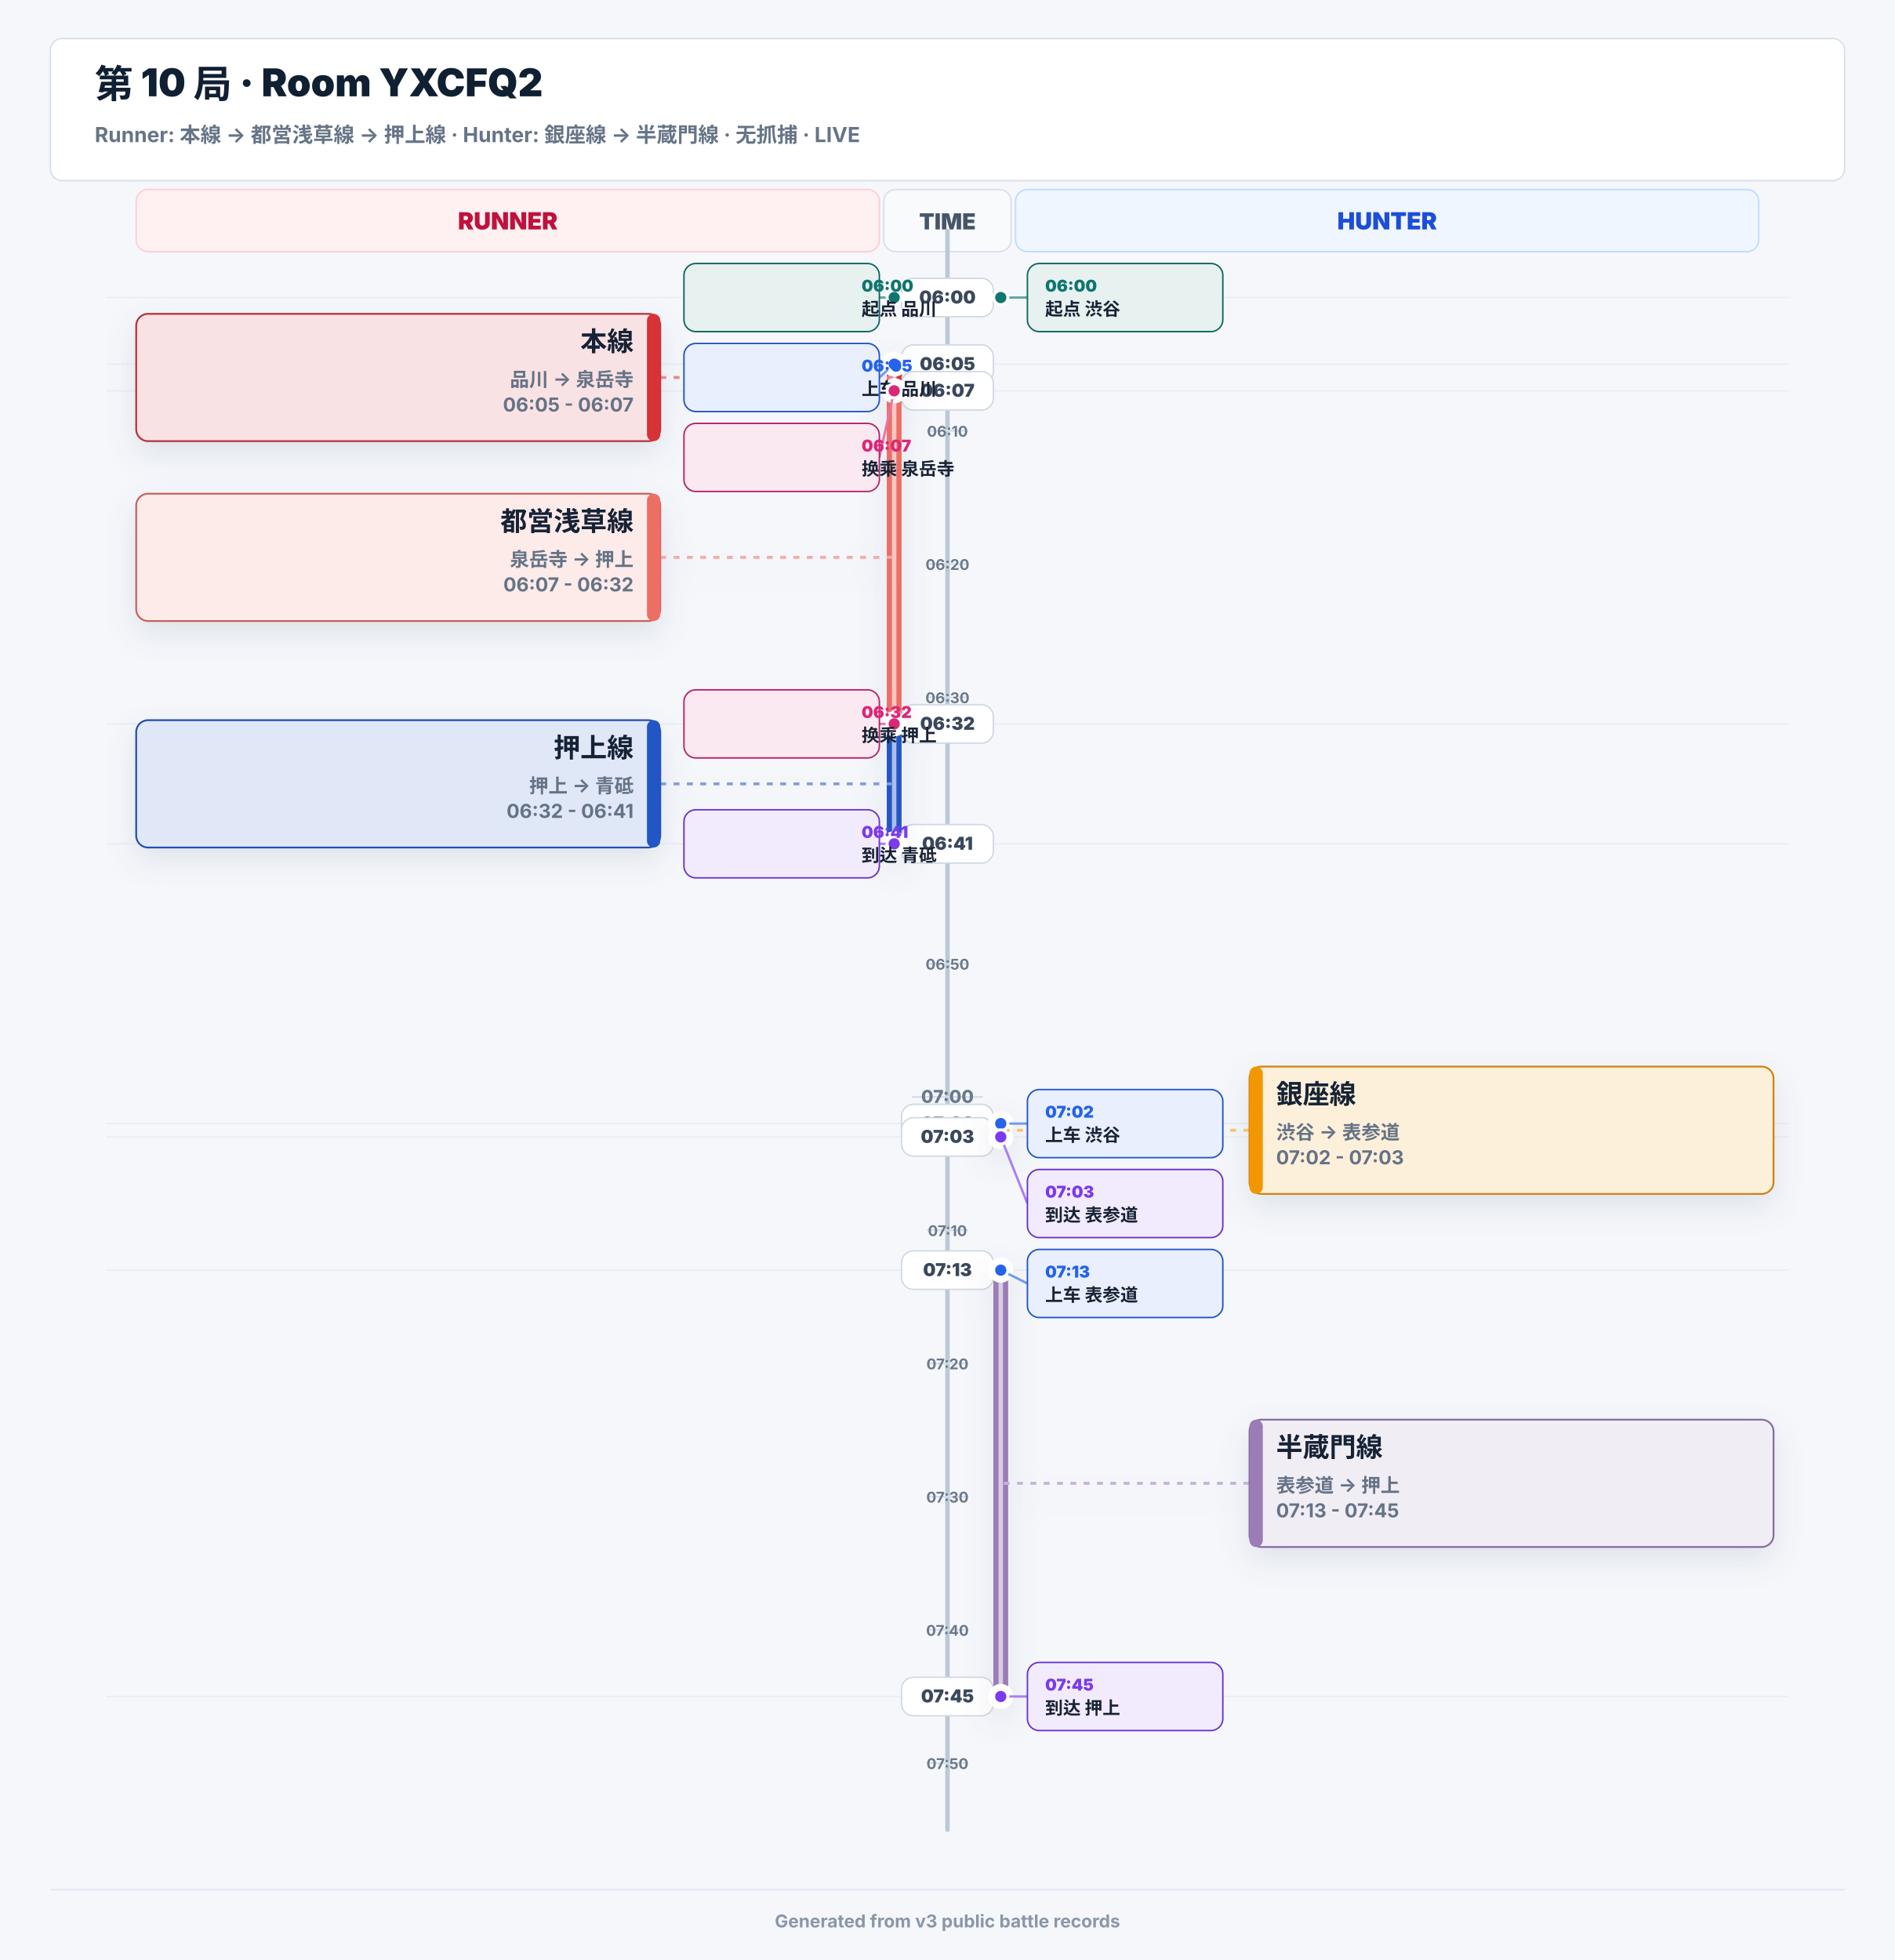
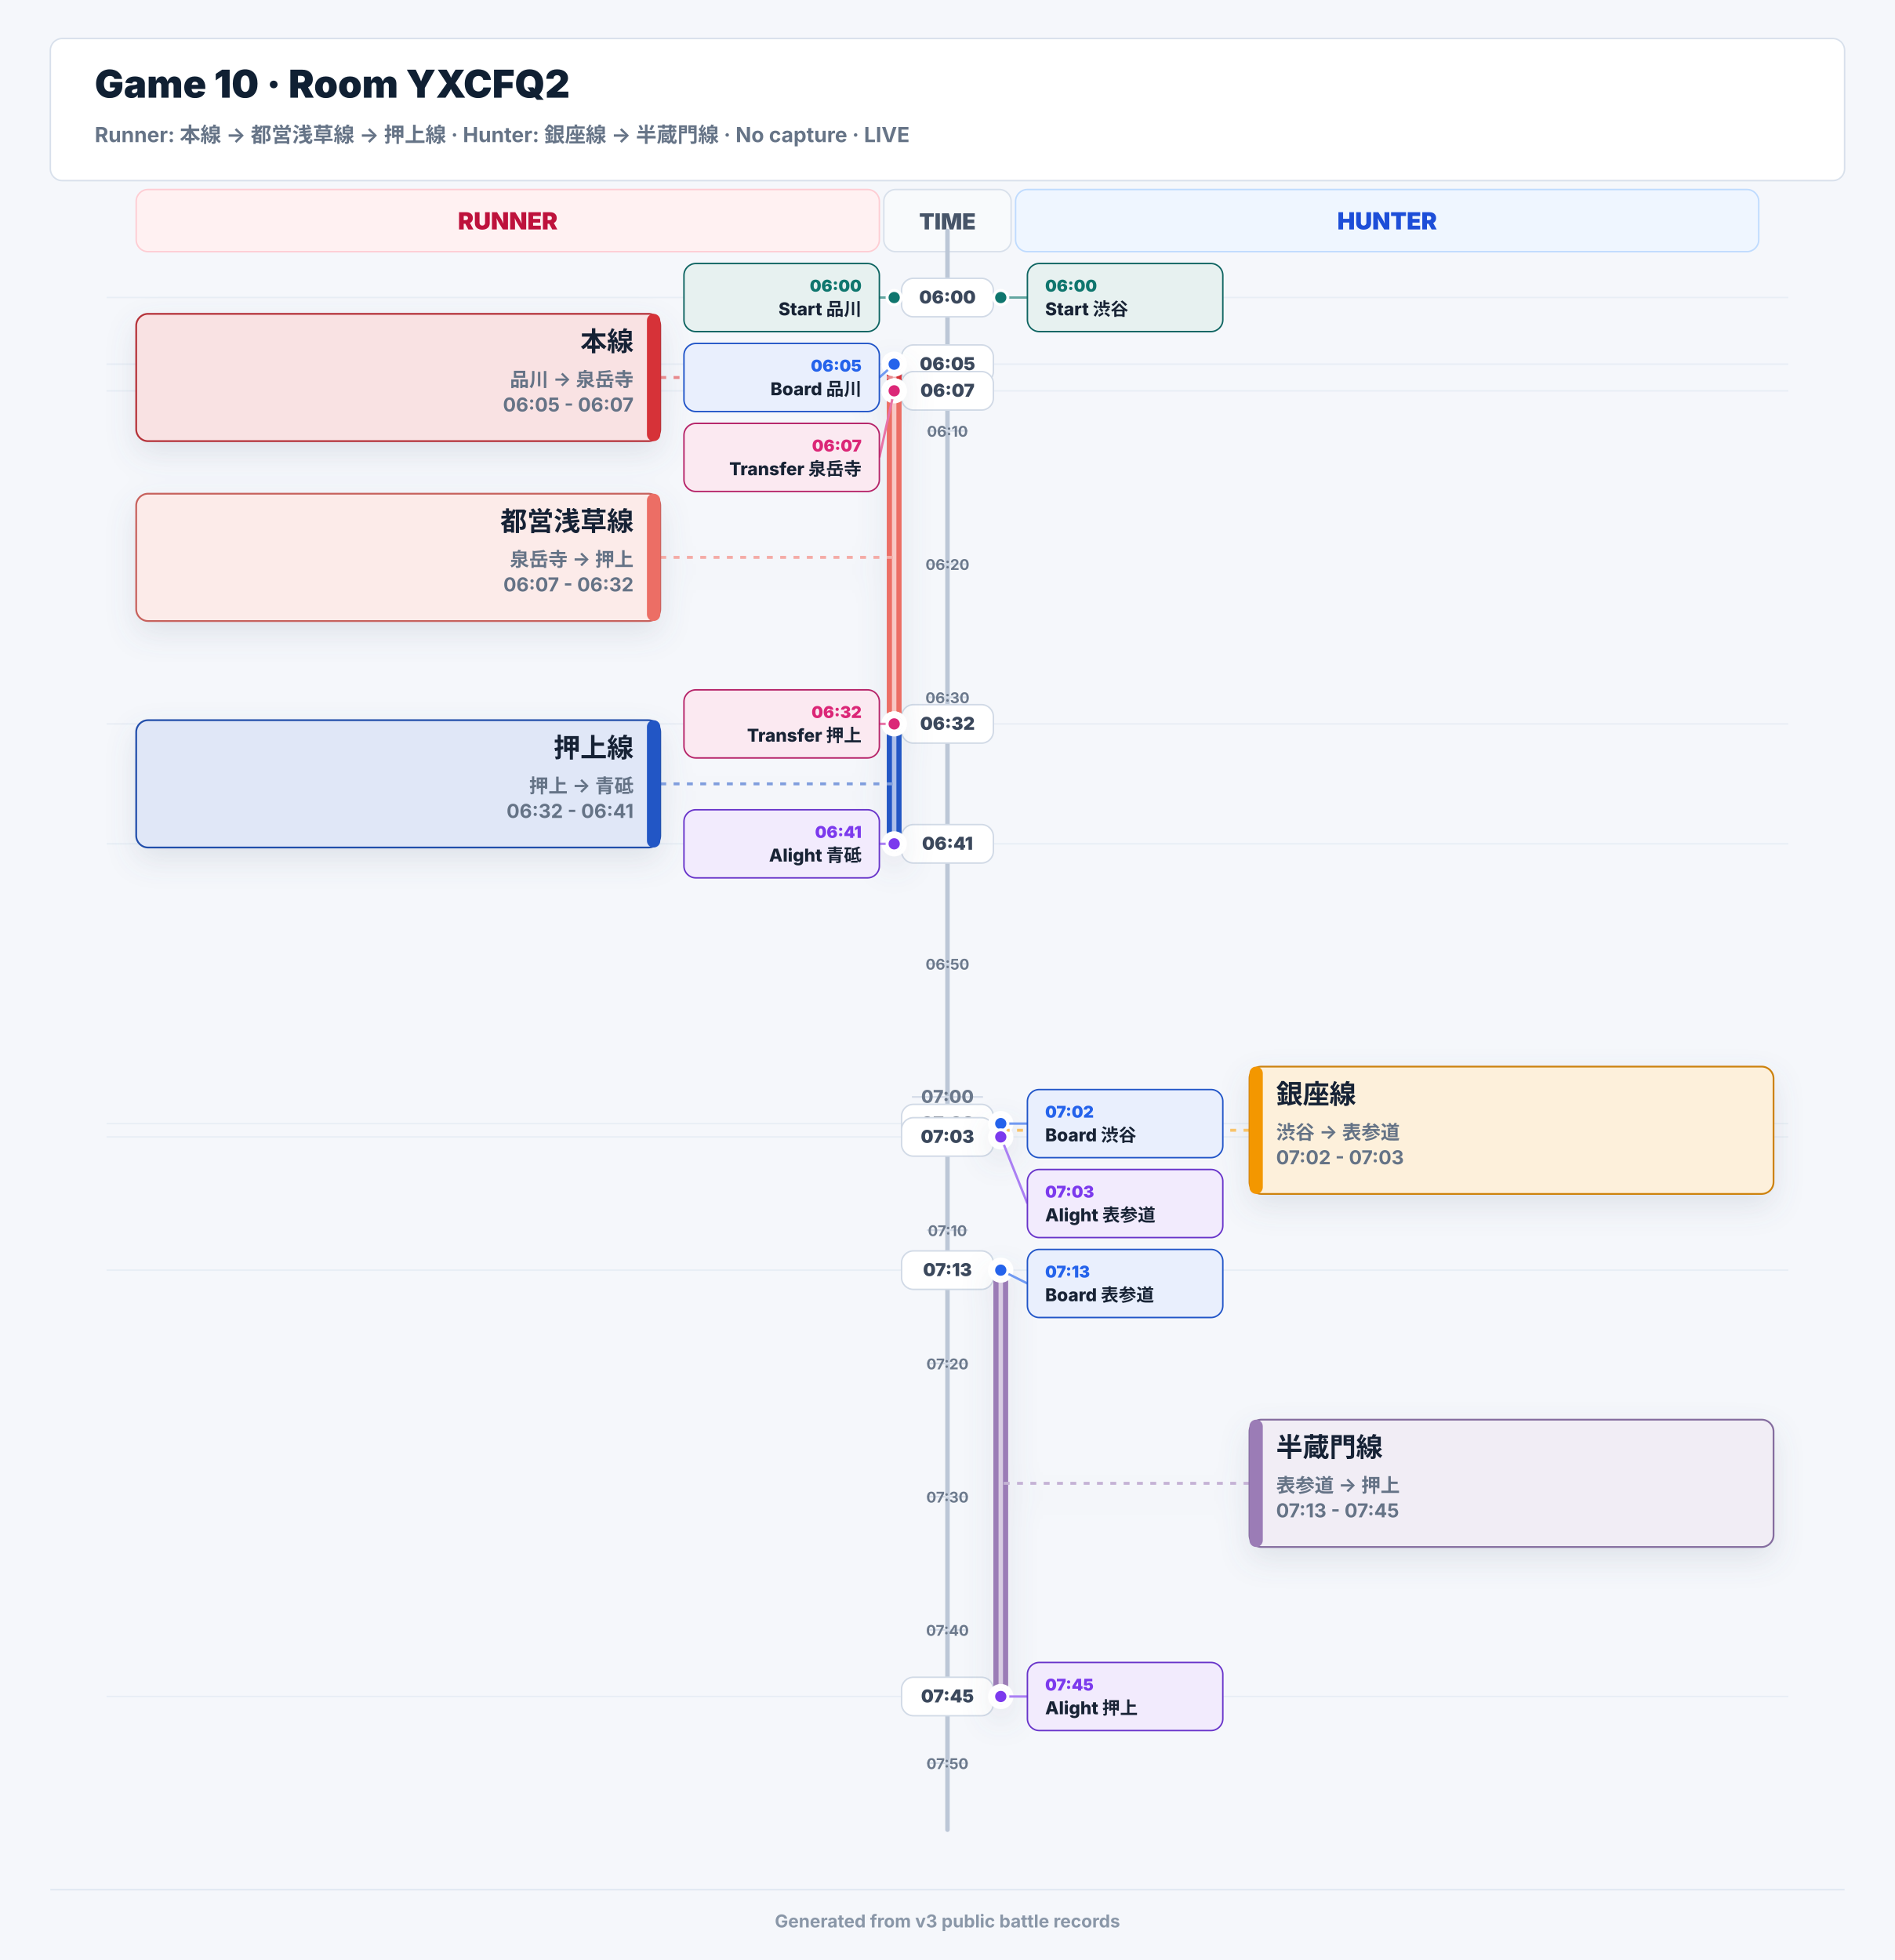
<svg xmlns="http://www.w3.org/2000/svg" width="1280" height="1324" viewBox="0 0 1280 1324" role="img" aria-label="Battle timeline">
  <defs>
    <filter id="softShadow" x="-20%" y="-20%" width="140%" height="140%">
      <feDropShadow dx="0" dy="8" stdDeviation="10" flood-color="#64748b" flood-opacity="0.16" />
    </filter>
  </defs>
  <g font-family="Inter, ui-sans-serif, system-ui, -apple-system, BlinkMacSystemFont, Segoe UI, sans-serif">
    <rect x="0" y="0" width="1280" height="100%" fill="#f5f7fb" />
    <rect x="34" y="26" width="1212" height="96" rx="8" fill="#ffffff" stroke="#d8e0eb" />
-     <text x="64.0" y="66.0" font-size="26" font-weight="900" fill="#102033" text-anchor="start">第 10 局 · Room YXCFQ2</text>
-     <text x="64.0" y="96.0" font-size="14" font-weight="750" fill="#667487" text-anchor="start">Runner: 本線 -&gt; 都営浅草線 -&gt; 押上線 · Hunter: 銀座線 -&gt; 半蔵門線 · 无抓捕 · LIVE</text>
+     <text x="64.0" y="66.0" font-size="26" font-weight="900" fill="#102033" text-anchor="start">Game 10 · Room YXCFQ2</text>
+     <text x="64.0" y="96.0" font-size="14" font-weight="750" fill="#667487" text-anchor="start">Runner: 本線 -&gt; 都営浅草線 -&gt; 押上線 · Hunter: 銀座線 -&gt; 半蔵門線 · No capture · LIVE</text>
    <rect x="92" y="128" width="502" height="42" rx="8" fill="#fff1f2" stroke="#fecdd3" />
    <text x="343.0" y="155.0" font-size="16" font-weight="950" fill="#be123c" text-anchor="middle">RUNNER</text>
    <rect x="686" y="128" width="502" height="42" rx="8" fill="#eff6ff" stroke="#bfdbfe" />
    <text x="937.0" y="155.0" font-size="16" font-weight="950" fill="#1d4ed8" text-anchor="middle">HUNTER</text>
    <rect x="597" y="128" width="86" height="42" rx="8" fill="#f8fafc" stroke="#d8e0eb" />
    <text x="640.0" y="155.0" font-size="15" font-weight="950" fill="#475569" text-anchor="middle">TIME</text>
    <rect x="34" y="1276.0" width="1212" height="1" fill="#dfe7f1" />
    <g opacity="0.96">
      <line x1="640" y1="156.0" x2="640" y2="1236.0" stroke="#b9c5d5" stroke-width="3" stroke-linecap="round" />
      <line x1="616" y1="201.0" x2="664" y2="201.0" stroke="#d4dce8" stroke-width="1.2" />
      <text x="640.0" y="205.0" font-size="12" font-weight="800" fill="#667487" text-anchor="middle">06:00</text>
      <line x1="626" y1="291.0" x2="654" y2="291.0" stroke="#d4dce8" stroke-width="1.2" />
      <text x="640.0" y="295.0" font-size="10" font-weight="650" fill="#667487" text-anchor="middle">06:10</text>
      <line x1="626" y1="381.0" x2="654" y2="381.0" stroke="#d4dce8" stroke-width="1.2" />
      <text x="640.0" y="385.0" font-size="10" font-weight="650" fill="#667487" text-anchor="middle">06:20</text>
      <line x1="626" y1="471.0" x2="654" y2="471.0" stroke="#d4dce8" stroke-width="1.2" />
      <text x="640.0" y="475.0" font-size="10" font-weight="650" fill="#667487" text-anchor="middle">06:30</text>
      <line x1="626" y1="561.0" x2="654" y2="561.0" stroke="#d4dce8" stroke-width="1.2" />
      <text x="640.0" y="565.0" font-size="10" font-weight="650" fill="#667487" text-anchor="middle">06:40</text>
      <line x1="626" y1="651.0" x2="654" y2="651.0" stroke="#d4dce8" stroke-width="1.2" />
      <text x="640.0" y="655.0" font-size="10" font-weight="650" fill="#667487" text-anchor="middle">06:50</text>
      <line x1="616" y1="741.0" x2="664" y2="741.0" stroke="#d4dce8" stroke-width="1.2" />
      <text x="640.0" y="745.0" font-size="12" font-weight="800" fill="#667487" text-anchor="middle">07:00</text>
      <line x1="626" y1="831.0" x2="654" y2="831.0" stroke="#d4dce8" stroke-width="1.2" />
      <text x="640.0" y="835.0" font-size="10" font-weight="650" fill="#667487" text-anchor="middle">07:10</text>
      <line x1="626" y1="921.0" x2="654" y2="921.0" stroke="#d4dce8" stroke-width="1.2" />
      <text x="640.0" y="925.0" font-size="10" font-weight="650" fill="#667487" text-anchor="middle">07:20</text>
      <line x1="626" y1="1011.0" x2="654" y2="1011.0" stroke="#d4dce8" stroke-width="1.2" />
      <text x="640.0" y="1015.0" font-size="10" font-weight="650" fill="#667487" text-anchor="middle">07:30</text>
      <line x1="626" y1="1101.0" x2="654" y2="1101.0" stroke="#d4dce8" stroke-width="1.2" />
      <text x="640.0" y="1105.0" font-size="10" font-weight="650" fill="#667487" text-anchor="middle">07:40</text>
      <line x1="626" y1="1191.0" x2="654" y2="1191.0" stroke="#d4dce8" stroke-width="1.2" />
      <text x="640.0" y="1195.0" font-size="10" font-weight="650" fill="#667487" text-anchor="middle">07:50</text>
      <line x1="72" y1="201.0" x2="1208" y2="201.0" stroke="#e7edf5" stroke-width="1" />
      <rect x="609" y="188.0" width="62" height="26" rx="8" fill="#ffffff" stroke="#cfd8e5" />
      <text x="640.0" y="205.0" font-size="12" font-weight="900" fill="#334155" text-anchor="middle">06:00</text>
      <line x1="72" y1="246.0" x2="1208" y2="246.0" stroke="#e7edf5" stroke-width="1" />
      <rect x="609" y="233.0" width="62" height="26" rx="8" fill="#ffffff" stroke="#cfd8e5" />
      <text x="640.0" y="250.0" font-size="12" font-weight="900" fill="#334155" text-anchor="middle">06:05</text>
      <line x1="72" y1="264.0" x2="1208" y2="264.0" stroke="#e7edf5" stroke-width="1" />
      <rect x="609" y="251.0" width="62" height="26" rx="8" fill="#ffffff" stroke="#cfd8e5" />
      <text x="640.0" y="268.0" font-size="12" font-weight="900" fill="#334155" text-anchor="middle">06:07</text>
      <line x1="72" y1="489.0" x2="1208" y2="489.0" stroke="#e7edf5" stroke-width="1" />
      <rect x="609" y="476.0" width="62" height="26" rx="8" fill="#ffffff" stroke="#cfd8e5" />
      <text x="640.0" y="493.0" font-size="12" font-weight="900" fill="#334155" text-anchor="middle">06:32</text>
      <line x1="72" y1="570.0" x2="1208" y2="570.0" stroke="#e7edf5" stroke-width="1" />
      <rect x="609" y="557.0" width="62" height="26" rx="8" fill="#ffffff" stroke="#cfd8e5" />
      <text x="640.0" y="574.0" font-size="12" font-weight="900" fill="#334155" text-anchor="middle">06:41</text>
      <line x1="72" y1="759.0" x2="1208" y2="759.0" stroke="#e7edf5" stroke-width="1" />
      <rect x="609" y="746.0" width="62" height="26" rx="8" fill="#ffffff" stroke="#cfd8e5" />
      <text x="640.0" y="763.0" font-size="12" font-weight="900" fill="#334155" text-anchor="middle">07:02</text>
      <line x1="72" y1="768.0" x2="1208" y2="768.0" stroke="#e7edf5" stroke-width="1" />
      <rect x="609" y="755.0" width="62" height="26" rx="8" fill="#ffffff" stroke="#cfd8e5" />
      <text x="640.0" y="772.0" font-size="12" font-weight="900" fill="#334155" text-anchor="middle">07:03</text>
      <line x1="72" y1="858.0" x2="1208" y2="858.0" stroke="#e7edf5" stroke-width="1" />
      <rect x="609" y="845.0" width="62" height="26" rx="8" fill="#ffffff" stroke="#cfd8e5" />
      <text x="640.0" y="862.0" font-size="12" font-weight="900" fill="#334155" text-anchor="middle">07:13</text>
      <line x1="72" y1="1146.0" x2="1208" y2="1146.0" stroke="#e7edf5" stroke-width="1" />
      <rect x="609" y="1133.0" width="62" height="26" rx="8" fill="#ffffff" stroke="#cfd8e5" />
      <text x="640.0" y="1150.0" font-size="12" font-weight="900" fill="#334155" text-anchor="middle">07:45</text>
    </g>
    <g filter="url(#softShadow)">
      <line x1="604" y1="246.0" x2="604" y2="264.0" stroke="#D63339" stroke-width="10" stroke-linecap="round" />
      <line x1="604" y1="246.0" x2="604" y2="264.0" stroke="#ffffff" stroke-opacity="0.62" stroke-width="3" stroke-linecap="round" />
      <circle cx="604" cy="246.0" r="7" fill="#D63339" stroke="#ffffff" stroke-width="3" />
      <circle cx="604" cy="264.0" r="7" fill="#D63339" stroke="#ffffff" stroke-width="3" />
      <line x1="446" y1="255.0" x2="604" y2="255.0" stroke="#e7898c" stroke-width="2" stroke-dasharray="4 5" />
      <rect x="92" y="212.0" width="354" height="86" rx="8" fill="#f9e2e3" stroke="#b53139" stroke-width="1.2" />
      <rect x="437" y="212.0" width="9" height="86" rx="4.5" fill="#D63339" />
      <text x="428.0" y="237.0" font-size="18" font-weight="800" fill="#162235" text-anchor="end">本線</text>
      <text x="428.0" y="261.0" font-size="13" font-weight="650" fill="#657386" text-anchor="end">品川 -&gt; 泉岳寺</text>
      <text x="428.0" y="278.0" font-size="13" font-weight="650" fill="#657386" text-anchor="end">06:05 - 06:07</text>
      <line x1="604" y1="264.0" x2="604" y2="489.0" stroke="#EC6E65" stroke-width="10" stroke-linecap="round" />
      <line x1="604" y1="264.0" x2="604" y2="489.0" stroke="#ffffff" stroke-opacity="0.62" stroke-width="3" stroke-linecap="round" />
      <circle cx="604" cy="264.0" r="7" fill="#EC6E65" stroke="#ffffff" stroke-width="3" />
      <circle cx="604" cy="489.0" r="7" fill="#EC6E65" stroke="#ffffff" stroke-width="3" />
      <line x1="446" y1="376.5" x2="604" y2="376.5" stroke="#f4aba6" stroke-width="2" stroke-dasharray="4 5" />
      <rect x="92" y="333.5" width="354" height="86" rx="8" fill="#fcebe9" stroke="#c7625d" stroke-width="1.2" />
      <rect x="437" y="333.5" width="9" height="86" rx="4.5" fill="#EC6E65" />
      <text x="428.0" y="358.5" font-size="18" font-weight="800" fill="#162235" text-anchor="end">都営浅草線</text>
      <text x="428.0" y="382.5" font-size="13" font-weight="650" fill="#657386" text-anchor="end">泉岳寺 -&gt; 押上</text>
      <text x="428.0" y="399.5" font-size="13" font-weight="650" fill="#657386" text-anchor="end">06:07 - 06:32</text>
      <line x1="604" y1="489.0" x2="604" y2="570.0" stroke="#2457C5" stroke-width="10" stroke-linecap="round" />
      <line x1="604" y1="489.0" x2="604" y2="570.0" stroke="#ffffff" stroke-opacity="0.62" stroke-width="3" stroke-linecap="round" />
      <circle cx="604" cy="489.0" r="7" fill="#2457C5" stroke="#ffffff" stroke-width="3" />
      <circle cx="604" cy="570.0" r="7" fill="#2457C5" stroke="#ffffff" stroke-width="3" />
      <line x1="446" y1="529.5" x2="604" y2="529.5" stroke="#809edd" stroke-width="2" stroke-dasharray="4 5" />
      <rect x="92" y="486.5" width="354" height="86" rx="8" fill="#e0e7f7" stroke="#234fab" stroke-width="1.2" />
      <rect x="437" y="486.5" width="9" height="86" rx="4.5" fill="#2457C5" />
      <text x="428.0" y="511.5" font-size="18" font-weight="800" fill="#162235" text-anchor="end">押上線</text>
      <text x="428.0" y="535.5" font-size="13" font-weight="650" fill="#657386" text-anchor="end">押上 -&gt; 青砥</text>
      <text x="428.0" y="552.5" font-size="13" font-weight="650" fill="#657386" text-anchor="end">06:32 - 06:41</text>
      <line x1="676" y1="759.0" x2="676" y2="768.0" stroke="#F39700" stroke-width="10" stroke-linecap="round" />
      <line x1="676" y1="759.0" x2="676" y2="768.0" stroke="#ffffff" stroke-opacity="0.62" stroke-width="3" stroke-linecap="round" />
      <circle cx="676" cy="759.0" r="7" fill="#F39700" stroke="#ffffff" stroke-width="3" />
      <circle cx="676" cy="768.0" r="7" fill="#F39700" stroke="#ffffff" stroke-width="3" />
      <line x1="844" y1="763.5" x2="676" y2="763.5" stroke="#f8c36b" stroke-width="2" stroke-dasharray="4 5" />
      <rect x="844" y="720.5" width="354" height="86" rx="8" fill="#fdf0db" stroke="#cd830a" stroke-width="1.2" />
      <rect x="844" y="720.5" width="9" height="86" rx="4.5" fill="#F39700" />
      <text x="862.0" y="745.5" font-size="18" font-weight="800" fill="#162235" text-anchor="start">銀座線</text>
      <text x="862.0" y="769.5" font-size="13" font-weight="650" fill="#657386" text-anchor="start">渋谷 -&gt; 表参道</text>
      <text x="862.0" y="786.5" font-size="13" font-weight="650" fill="#657386" text-anchor="start">07:02 - 07:03</text>
      <line x1="676" y1="858.0" x2="676" y2="1146.0" stroke="#9B7CB6" stroke-width="10" stroke-linecap="round" />
      <line x1="676" y1="858.0" x2="676" y2="1146.0" stroke="#ffffff" stroke-opacity="0.62" stroke-width="3" stroke-linecap="round" />
      <circle cx="676" cy="858.0" r="7" fill="#9B7CB6" stroke="#ffffff" stroke-width="3" />
      <circle cx="676" cy="1146.0" r="7" fill="#9B7CB6" stroke="#ffffff" stroke-width="3" />
      <line x1="844" y1="1002.0" x2="676" y2="1002.0" stroke="#c5b3d5" stroke-width="2" stroke-dasharray="4 5" />
      <rect x="844" y="959.0" width="354" height="86" rx="8" fill="#f1edf5" stroke="#856d9f" stroke-width="1.2" />
      <rect x="844" y="959.0" width="9" height="86" rx="4.5" fill="#9B7CB6" />
      <text x="862.0" y="984.0" font-size="18" font-weight="800" fill="#162235" text-anchor="start">半蔵門線</text>
      <text x="862.0" y="1008.0" font-size="13" font-weight="650" fill="#657386" text-anchor="start">表参道 -&gt; 押上</text>
      <text x="862.0" y="1025.0" font-size="13" font-weight="650" fill="#657386" text-anchor="start">07:13 - 07:45</text>
    </g>
    <g>
      <line x1="594" y1="201.0" x2="604" y2="201.0" stroke="#63a6a1" stroke-width="1.6" />
      <circle cx="604" cy="201.0" r="4.8" fill="#0f766e" stroke="#ffffff" stroke-width="2" />
      <rect x="462" y="178.0" width="132" height="46" rx="8" fill="#e7f1f0" stroke="#0f6562" />
-       <text x="582.0" y="197.0" font-size="11" font-weight="900" fill="#0f766e" text-anchor="right">06:00</text>
-       <text x="582.0" y="213.0" font-size="12" font-weight="800" fill="#182335" text-anchor="right">起点 品川</text>
+       <text x="582.0" y="197.0" font-size="11" font-weight="900" fill="#0f766e" text-anchor="end">06:00</text>
+       <text x="582.0" y="213.0" font-size="12" font-weight="800" fill="#182335" text-anchor="end">Start 品川</text>
      <line x1="594" y1="255.0" x2="604" y2="246.0" stroke="#719af2" stroke-width="1.6" />
      <circle cx="604" cy="246.0" r="4.8" fill="#2563eb" stroke="#ffffff" stroke-width="2" />
      <rect x="462" y="232.0" width="132" height="46" rx="8" fill="#e9effd" stroke="#2155c8" />
-       <text x="582.0" y="251.0" font-size="11" font-weight="900" fill="#2563eb" text-anchor="right">06:05</text>
-       <text x="582.0" y="267.0" font-size="12" font-weight="800" fill="#182335" text-anchor="right">上车 品川</text>
+       <text x="582.0" y="251.0" font-size="11" font-weight="900" fill="#2563eb" text-anchor="end">06:05</text>
+       <text x="582.0" y="267.0" font-size="12" font-weight="800" fill="#182335" text-anchor="end">Board 品川</text>
      <line x1="594" y1="309.0" x2="604" y2="264.0" stroke="#e873a7" stroke-width="1.6" />
      <circle cx="604" cy="264.0" r="4.8" fill="#db2777" stroke="#ffffff" stroke-width="2" />
      <rect x="462" y="286.0" width="132" height="46" rx="8" fill="#fbe9f1" stroke="#b62469" />
-       <text x="582.0" y="305.0" font-size="11" font-weight="900" fill="#db2777" text-anchor="right">06:07</text>
-       <text x="582.0" y="321.0" font-size="12" font-weight="800" fill="#182335" text-anchor="right">换乘 泉岳寺</text>
+       <text x="582.0" y="305.0" font-size="11" font-weight="900" fill="#db2777" text-anchor="end">06:07</text>
+       <text x="582.0" y="321.0" font-size="12" font-weight="800" fill="#182335" text-anchor="end">Transfer 泉岳寺</text>
      <line x1="594" y1="489.0" x2="604" y2="489.0" stroke="#e873a7" stroke-width="1.6" />
      <circle cx="604" cy="489.0" r="4.8" fill="#db2777" stroke="#ffffff" stroke-width="2" />
      <rect x="462" y="466.0" width="132" height="46" rx="8" fill="#fbe9f1" stroke="#b62469" />
-       <text x="582.0" y="485.0" font-size="11" font-weight="900" fill="#db2777" text-anchor="right">06:32</text>
-       <text x="582.0" y="501.0" font-size="12" font-weight="800" fill="#182335" text-anchor="right">换乘 押上</text>
+       <text x="582.0" y="485.0" font-size="11" font-weight="900" fill="#db2777" text-anchor="end">06:32</text>
+       <text x="582.0" y="501.0" font-size="12" font-weight="800" fill="#182335" text-anchor="end">Transfer 押上</text>
      <line x1="594" y1="570.0" x2="604" y2="570.0" stroke="#aa7ff3" stroke-width="1.6" />
      <circle cx="604" cy="570.0" r="4.8" fill="#7c3aed" stroke="#ffffff" stroke-width="2" />
      <rect x="462" y="547.0" width="132" height="46" rx="8" fill="#f2ebfd" stroke="#6834ca" />
-       <text x="582.0" y="566.0" font-size="11" font-weight="900" fill="#7c3aed" text-anchor="right">06:41</text>
-       <text x="582.0" y="582.0" font-size="12" font-weight="800" fill="#182335" text-anchor="right">到达 青砥</text>
+       <text x="582.0" y="566.0" font-size="11" font-weight="900" fill="#7c3aed" text-anchor="end">06:41</text>
+       <text x="582.0" y="582.0" font-size="12" font-weight="800" fill="#182335" text-anchor="end">Alight 青砥</text>
      <line x1="694" y1="201.0" x2="676" y2="201.0" stroke="#63a6a1" stroke-width="1.6" />
      <circle cx="676" cy="201.0" r="4.8" fill="#0f766e" stroke="#ffffff" stroke-width="2" />
      <rect x="694" y="178.0" width="132" height="46" rx="8" fill="#e7f1f0" stroke="#0f6562" />
-       <text x="706.0" y="197.0" font-size="11" font-weight="900" fill="#0f766e" text-anchor="left">06:00</text>
-       <text x="706.0" y="213.0" font-size="12" font-weight="800" fill="#182335" text-anchor="left">起点 渋谷</text>
+       <text x="706.0" y="197.0" font-size="11" font-weight="900" fill="#0f766e" text-anchor="start">06:00</text>
+       <text x="706.0" y="213.0" font-size="12" font-weight="800" fill="#182335" text-anchor="start">Start 渋谷</text>
      <line x1="694" y1="759.0" x2="676" y2="759.0" stroke="#719af2" stroke-width="1.6" />
      <circle cx="676" cy="759.0" r="4.8" fill="#2563eb" stroke="#ffffff" stroke-width="2" />
      <rect x="694" y="736.0" width="132" height="46" rx="8" fill="#e9effd" stroke="#2155c8" />
-       <text x="706.0" y="755.0" font-size="11" font-weight="900" fill="#2563eb" text-anchor="left">07:02</text>
-       <text x="706.0" y="771.0" font-size="12" font-weight="800" fill="#182335" text-anchor="left">上车 渋谷</text>
+       <text x="706.0" y="755.0" font-size="11" font-weight="900" fill="#2563eb" text-anchor="start">07:02</text>
+       <text x="706.0" y="771.0" font-size="12" font-weight="800" fill="#182335" text-anchor="start">Board 渋谷</text>
      <line x1="694" y1="813.0" x2="676" y2="768.0" stroke="#aa7ff3" stroke-width="1.6" />
      <circle cx="676" cy="768.0" r="4.8" fill="#7c3aed" stroke="#ffffff" stroke-width="2" />
      <rect x="694" y="790.0" width="132" height="46" rx="8" fill="#f2ebfd" stroke="#6834ca" />
-       <text x="706.0" y="809.0" font-size="11" font-weight="900" fill="#7c3aed" text-anchor="left">07:03</text>
-       <text x="706.0" y="825.0" font-size="12" font-weight="800" fill="#182335" text-anchor="left">到达 表参道</text>
+       <text x="706.0" y="809.0" font-size="11" font-weight="900" fill="#7c3aed" text-anchor="start">07:03</text>
+       <text x="706.0" y="825.0" font-size="12" font-weight="800" fill="#182335" text-anchor="start">Alight 表参道</text>
      <line x1="694" y1="867.0" x2="676" y2="858.0" stroke="#719af2" stroke-width="1.6" />
      <circle cx="676" cy="858.0" r="4.8" fill="#2563eb" stroke="#ffffff" stroke-width="2" />
      <rect x="694" y="844.0" width="132" height="46" rx="8" fill="#e9effd" stroke="#2155c8" />
-       <text x="706.0" y="863.0" font-size="11" font-weight="900" fill="#2563eb" text-anchor="left">07:13</text>
-       <text x="706.0" y="879.0" font-size="12" font-weight="800" fill="#182335" text-anchor="left">上车 表参道</text>
+       <text x="706.0" y="863.0" font-size="11" font-weight="900" fill="#2563eb" text-anchor="start">07:13</text>
+       <text x="706.0" y="879.0" font-size="12" font-weight="800" fill="#182335" text-anchor="start">Board 表参道</text>
      <line x1="694" y1="1146.0" x2="676" y2="1146.0" stroke="#aa7ff3" stroke-width="1.6" />
      <circle cx="676" cy="1146.0" r="4.8" fill="#7c3aed" stroke="#ffffff" stroke-width="2" />
      <rect x="694" y="1123.0" width="132" height="46" rx="8" fill="#f2ebfd" stroke="#6834ca" />
-       <text x="706.0" y="1142.0" font-size="11" font-weight="900" fill="#7c3aed" text-anchor="left">07:45</text>
-       <text x="706.0" y="1158.0" font-size="12" font-weight="800" fill="#182335" text-anchor="left">到达 押上</text>
+       <text x="706.0" y="1142.0" font-size="11" font-weight="900" fill="#7c3aed" text-anchor="start">07:45</text>
+       <text x="706.0" y="1158.0" font-size="12" font-weight="800" fill="#182335" text-anchor="start">Alight 押上</text>
    </g>
    <text x="640.0" y="1302.0" font-size="12" font-weight="650" fill="#8a97a8" text-anchor="middle">Generated from v3 public battle records</text>
  </g>
</svg>
